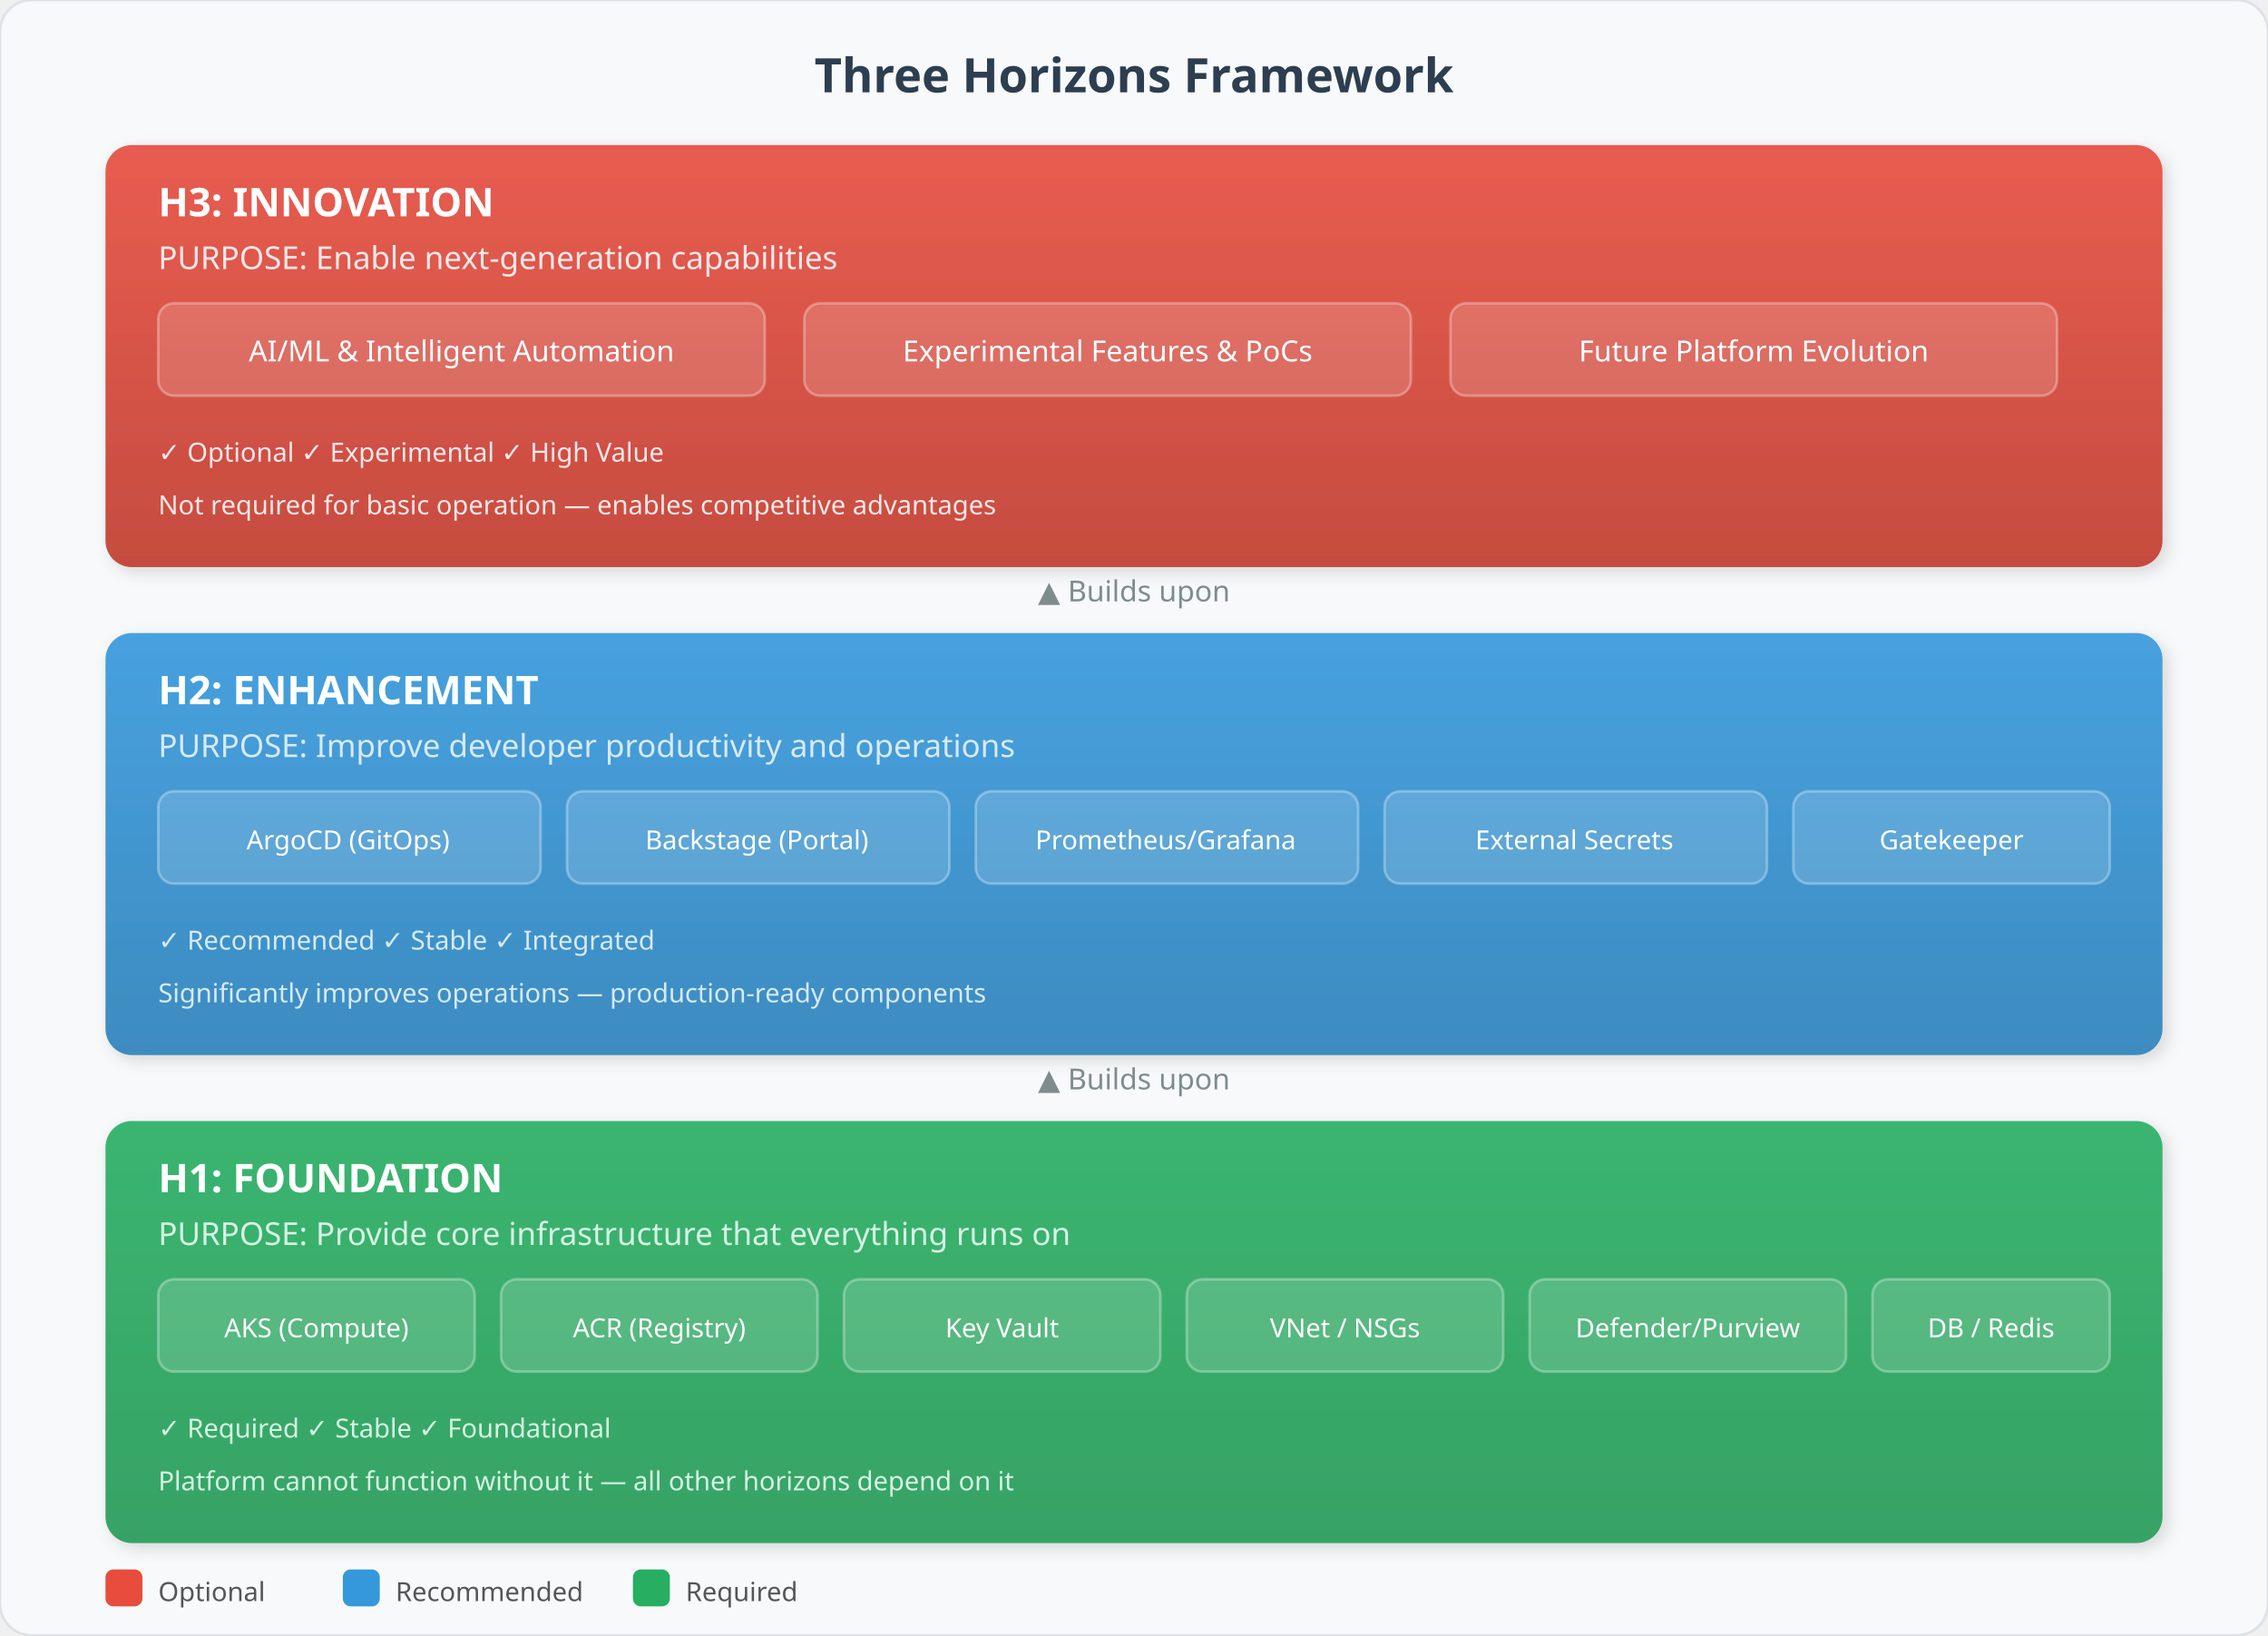
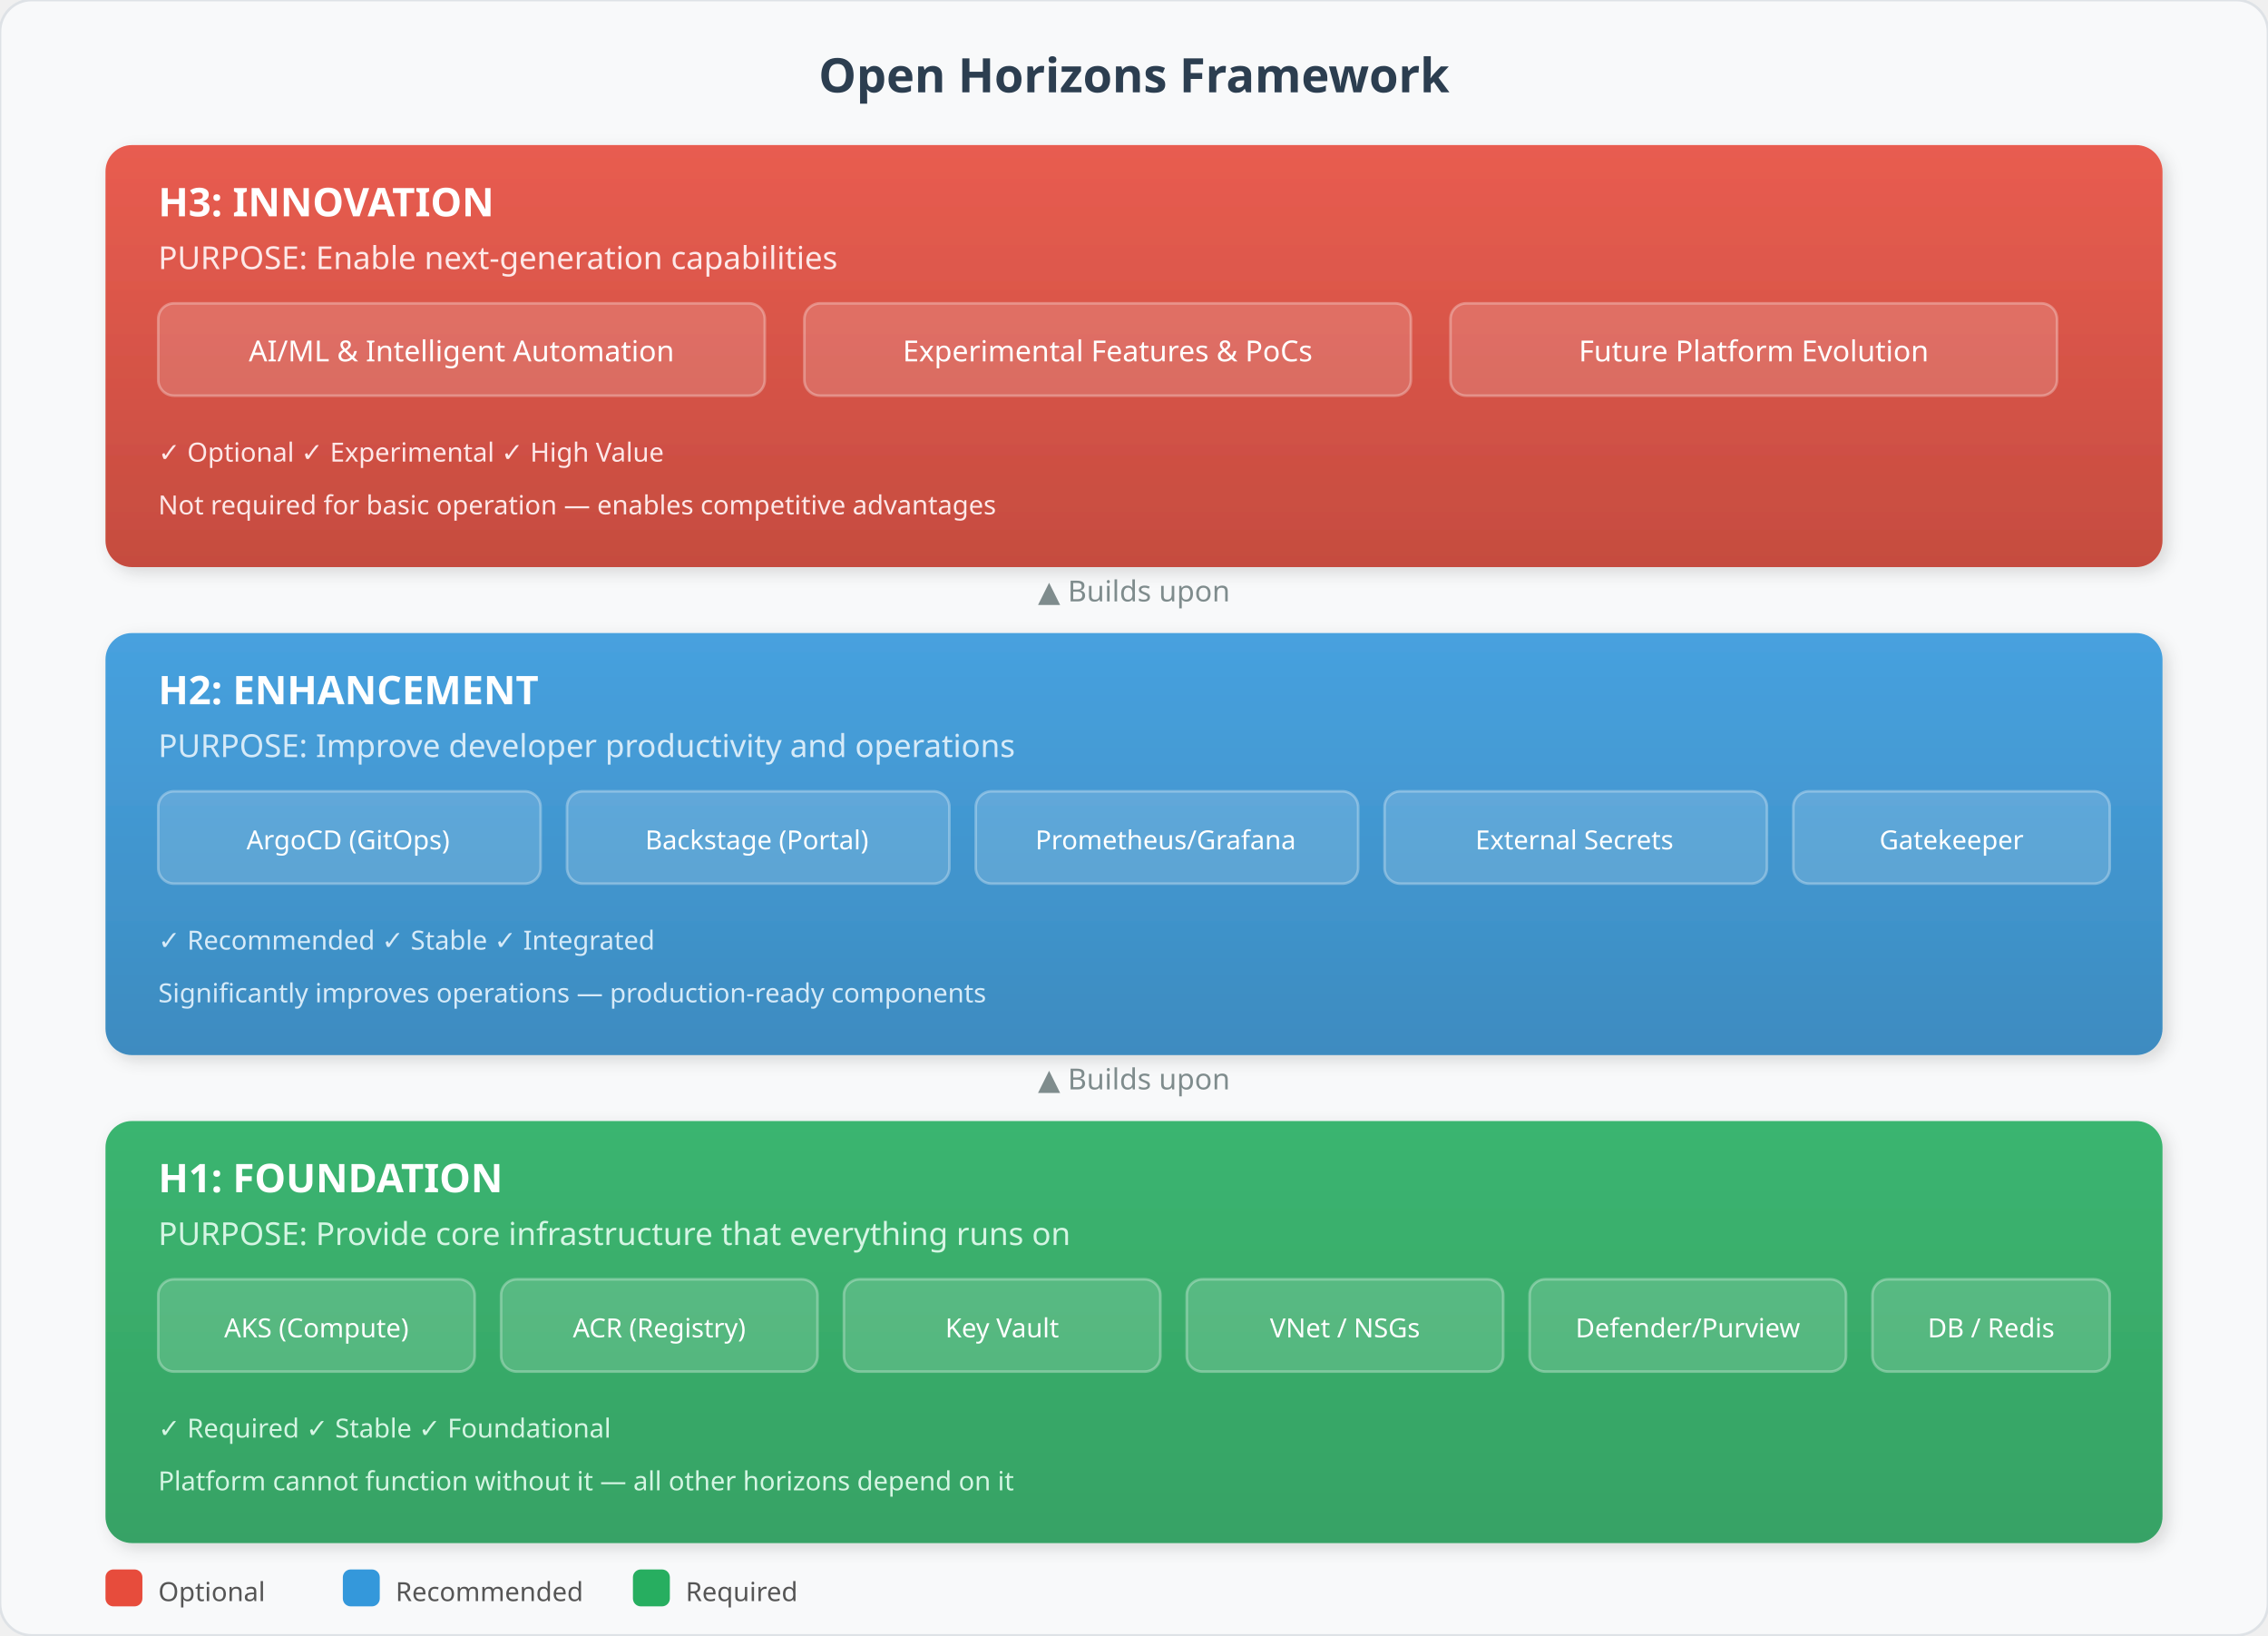
<svg xmlns="http://www.w3.org/2000/svg" viewBox="0 0 860 620" font-family="Segoe UI, sans-serif">
  <defs>
    <linearGradient id="h3g" x1="0" y1="0" x2="0" y2="1">
      <stop offset="0%" stop-color="#e74c3c" />
      <stop offset="100%" stop-color="#c0392b" />
    </linearGradient>
    <linearGradient id="h2g" x1="0" y1="0" x2="0" y2="1">
      <stop offset="0%" stop-color="#3498db" />
      <stop offset="100%" stop-color="#2980b9" />
    </linearGradient>
    <linearGradient id="h1g" x1="0" y1="0" x2="0" y2="1">
      <stop offset="0%" stop-color="#27ae60" />
      <stop offset="100%" stop-color="#229954" />
    </linearGradient>
    <filter id="ds">
      <feDropShadow dx="2" dy="2" stdDeviation="3" flood-opacity="0.15" />
    </filter>
  </defs>
  <rect width="860" height="620" rx="12" fill="#f8f9fa" stroke="#dee2e6" stroke-width="1" />
-   <text x="430" y="35" text-anchor="middle" font-size="18" font-weight="700" fill="#2c3e50">Three Horizons Framework</text>
+   <text x="430" y="35" text-anchor="middle" font-size="18" font-weight="700" fill="#2c3e50">Open Horizons Framework</text>
  <rect x="40" y="55" width="780" height="160" rx="10" fill="url(#h3g)" filter="url(#ds)" opacity="0.9" />
  <text x="60" y="82" font-size="15" font-weight="700" fill="#fff">H3: INNOVATION</text>
  <text x="60" y="102" font-size="12" fill="#fde8e8">PURPOSE: Enable next-generation capabilities</text>
  <rect x="60" y="115" width="230" height="35" rx="6" fill="rgba(255,255,255,0.15)" stroke="rgba(255,255,255,0.3)" />
  <text x="175" y="137" text-anchor="middle" font-size="11" fill="#fff">AI/ML &amp; Intelligent Automation</text>
  <rect x="305" y="115" width="230" height="35" rx="6" fill="rgba(255,255,255,0.15)" stroke="rgba(255,255,255,0.3)" />
  <text x="420" y="137" text-anchor="middle" font-size="11" fill="#fff">Experimental Features &amp; PoCs</text>
  <rect x="550" y="115" width="230" height="35" rx="6" fill="rgba(255,255,255,0.15)" stroke="rgba(255,255,255,0.3)" />
  <text x="665" y="137" text-anchor="middle" font-size="11" fill="#fff">Future Platform Evolution</text>
  <text x="60" y="175" font-size="10" fill="#fde8e8">✓ Optional  ✓ Experimental  ✓ High Value</text>
  <text x="60" y="195" font-size="10" fill="#fde8e8">Not required for basic operation — enables competitive advantages</text>
  <text x="430" y="228" text-anchor="middle" font-size="11" fill="#7f8c8d">▲ Builds upon</text>
  <rect x="40" y="240" width="780" height="160" rx="10" fill="url(#h2g)" filter="url(#ds)" opacity="0.9" />
  <text x="60" y="267" font-size="15" font-weight="700" fill="#fff">H2: ENHANCEMENT</text>
  <text x="60" y="287" font-size="12" fill="#d6eaf8">PURPOSE: Improve developer productivity and operations</text>
  <rect x="60" y="300" width="145" height="35" rx="6" fill="rgba(255,255,255,0.15)" stroke="rgba(255,255,255,0.3)" />
  <text x="132" y="322" text-anchor="middle" font-size="10" fill="#fff">ArgoCD (GitOps)</text>
  <rect x="215" y="300" width="145" height="35" rx="6" fill="rgba(255,255,255,0.15)" stroke="rgba(255,255,255,0.3)" />
  <text x="287" y="322" text-anchor="middle" font-size="10" fill="#fff">Backstage (Portal)</text>
  <rect x="370" y="300" width="145" height="35" rx="6" fill="rgba(255,255,255,0.15)" stroke="rgba(255,255,255,0.3)" />
  <text x="442" y="322" text-anchor="middle" font-size="10" fill="#fff">Prometheus/Grafana</text>
  <rect x="525" y="300" width="145" height="35" rx="6" fill="rgba(255,255,255,0.15)" stroke="rgba(255,255,255,0.3)" />
  <text x="597" y="322" text-anchor="middle" font-size="10" fill="#fff">External Secrets</text>
  <rect x="680" y="300" width="120" height="35" rx="6" fill="rgba(255,255,255,0.15)" stroke="rgba(255,255,255,0.3)" />
  <text x="740" y="322" text-anchor="middle" font-size="10" fill="#fff">Gatekeeper</text>
  <text x="60" y="360" font-size="10" fill="#d6eaf8">✓ Recommended  ✓ Stable  ✓ Integrated</text>
  <text x="60" y="380" font-size="10" fill="#d6eaf8">Significantly improves operations — production-ready components</text>
  <text x="430" y="413" text-anchor="middle" font-size="11" fill="#7f8c8d">▲ Builds upon</text>
  <rect x="40" y="425" width="780" height="160" rx="10" fill="url(#h1g)" filter="url(#ds)" opacity="0.9" />
  <text x="60" y="452" font-size="15" font-weight="700" fill="#fff">H1: FOUNDATION</text>
  <text x="60" y="472" font-size="12" fill="#d5f5e3">PURPOSE: Provide core infrastructure that everything runs on</text>
  <rect x="60" y="485" width="120" height="35" rx="6" fill="rgba(255,255,255,0.15)" stroke="rgba(255,255,255,0.3)" />
  <text x="120" y="507" text-anchor="middle" font-size="10" fill="#fff">AKS (Compute)</text>
  <rect x="190" y="485" width="120" height="35" rx="6" fill="rgba(255,255,255,0.15)" stroke="rgba(255,255,255,0.3)" />
  <text x="250" y="507" text-anchor="middle" font-size="10" fill="#fff">ACR (Registry)</text>
  <rect x="320" y="485" width="120" height="35" rx="6" fill="rgba(255,255,255,0.15)" stroke="rgba(255,255,255,0.3)" />
  <text x="380" y="507" text-anchor="middle" font-size="10" fill="#fff">Key Vault</text>
  <rect x="450" y="485" width="120" height="35" rx="6" fill="rgba(255,255,255,0.15)" stroke="rgba(255,255,255,0.3)" />
  <text x="510" y="507" text-anchor="middle" font-size="10" fill="#fff">VNet / NSGs</text>
  <rect x="580" y="485" width="120" height="35" rx="6" fill="rgba(255,255,255,0.15)" stroke="rgba(255,255,255,0.3)" />
  <text x="640" y="507" text-anchor="middle" font-size="10" fill="#fff">Defender/Purview</text>
  <rect x="710" y="485" width="90" height="35" rx="6" fill="rgba(255,255,255,0.15)" stroke="rgba(255,255,255,0.3)" />
  <text x="755" y="507" text-anchor="middle" font-size="10" fill="#fff">DB / Redis</text>
  <text x="60" y="545" font-size="10" fill="#d5f5e3">✓ Required  ✓ Stable  ✓ Foundational</text>
  <text x="60" y="565" font-size="10" fill="#d5f5e3">Platform cannot function without it — all other horizons depend on it</text>
  <rect x="40" y="595" width="14" height="14" rx="3" fill="#e74c3c" />
  <text x="60" y="607" font-size="10" fill="#555">Optional</text>
  <rect x="130" y="595" width="14" height="14" rx="3" fill="#3498db" />
  <text x="150" y="607" font-size="10" fill="#555">Recommended</text>
  <rect x="240" y="595" width="14" height="14" rx="3" fill="#27ae60" />
  <text x="260" y="607" font-size="10" fill="#555">Required</text>
</svg>
